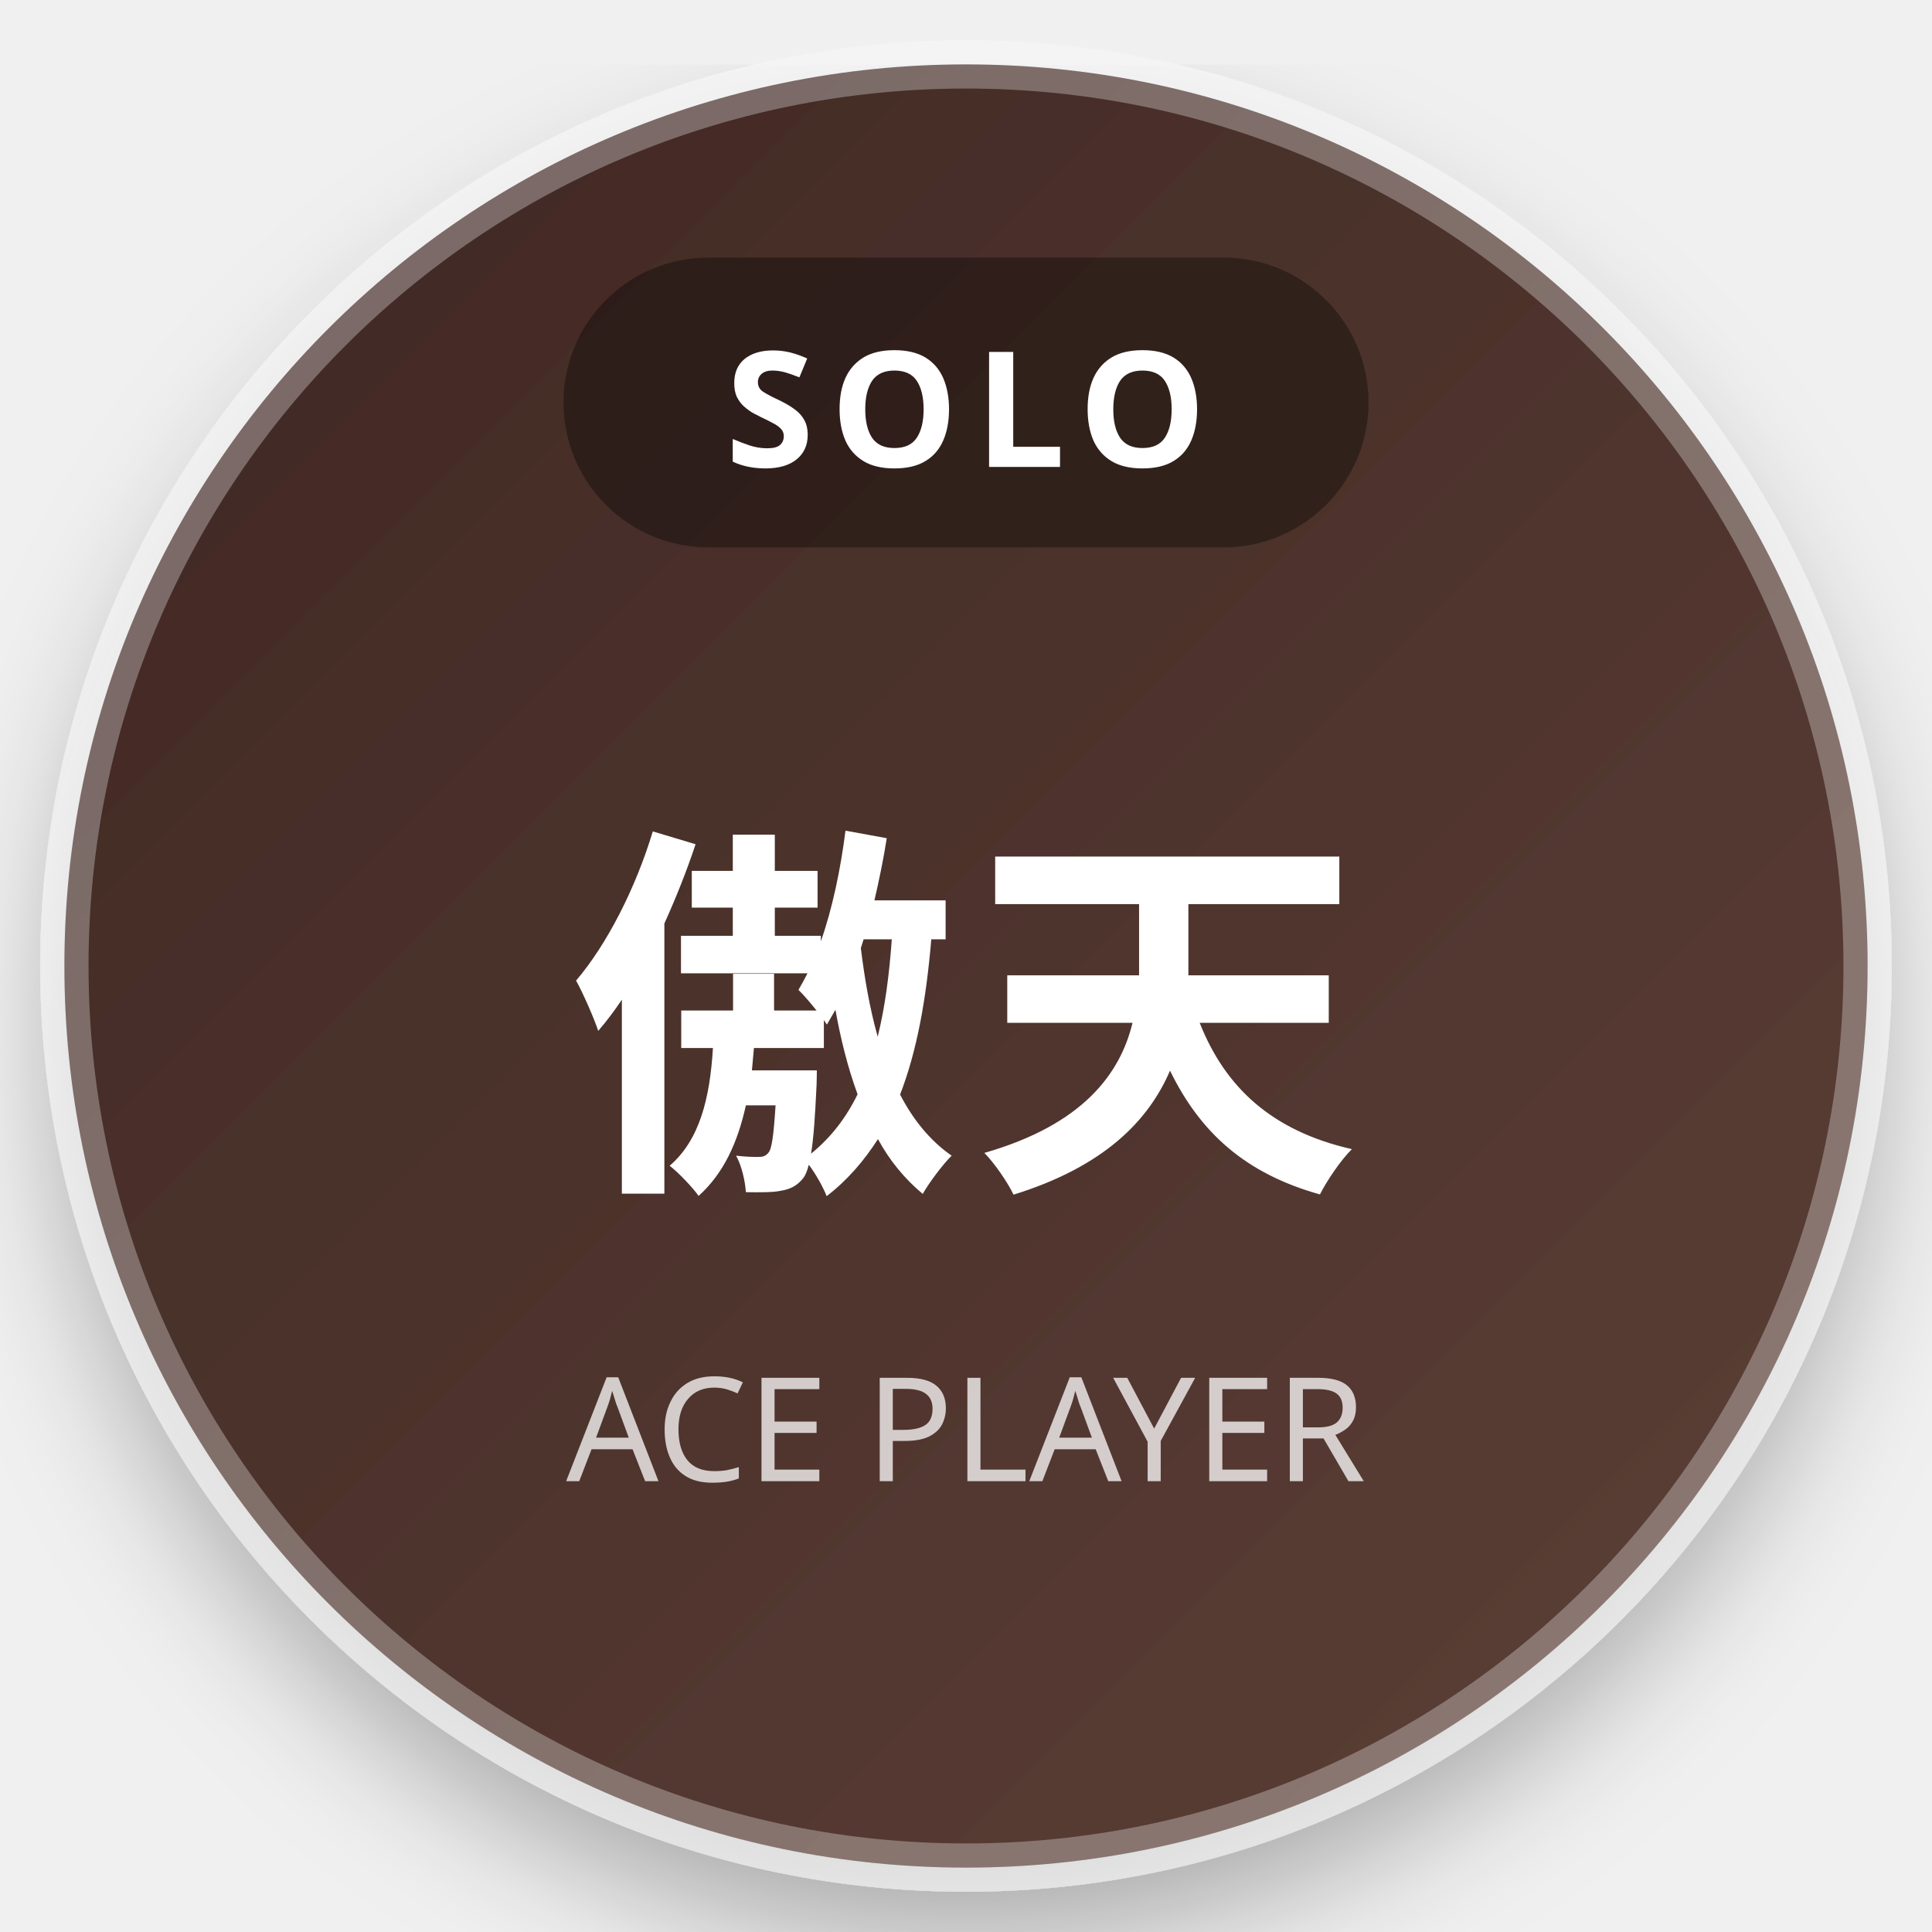
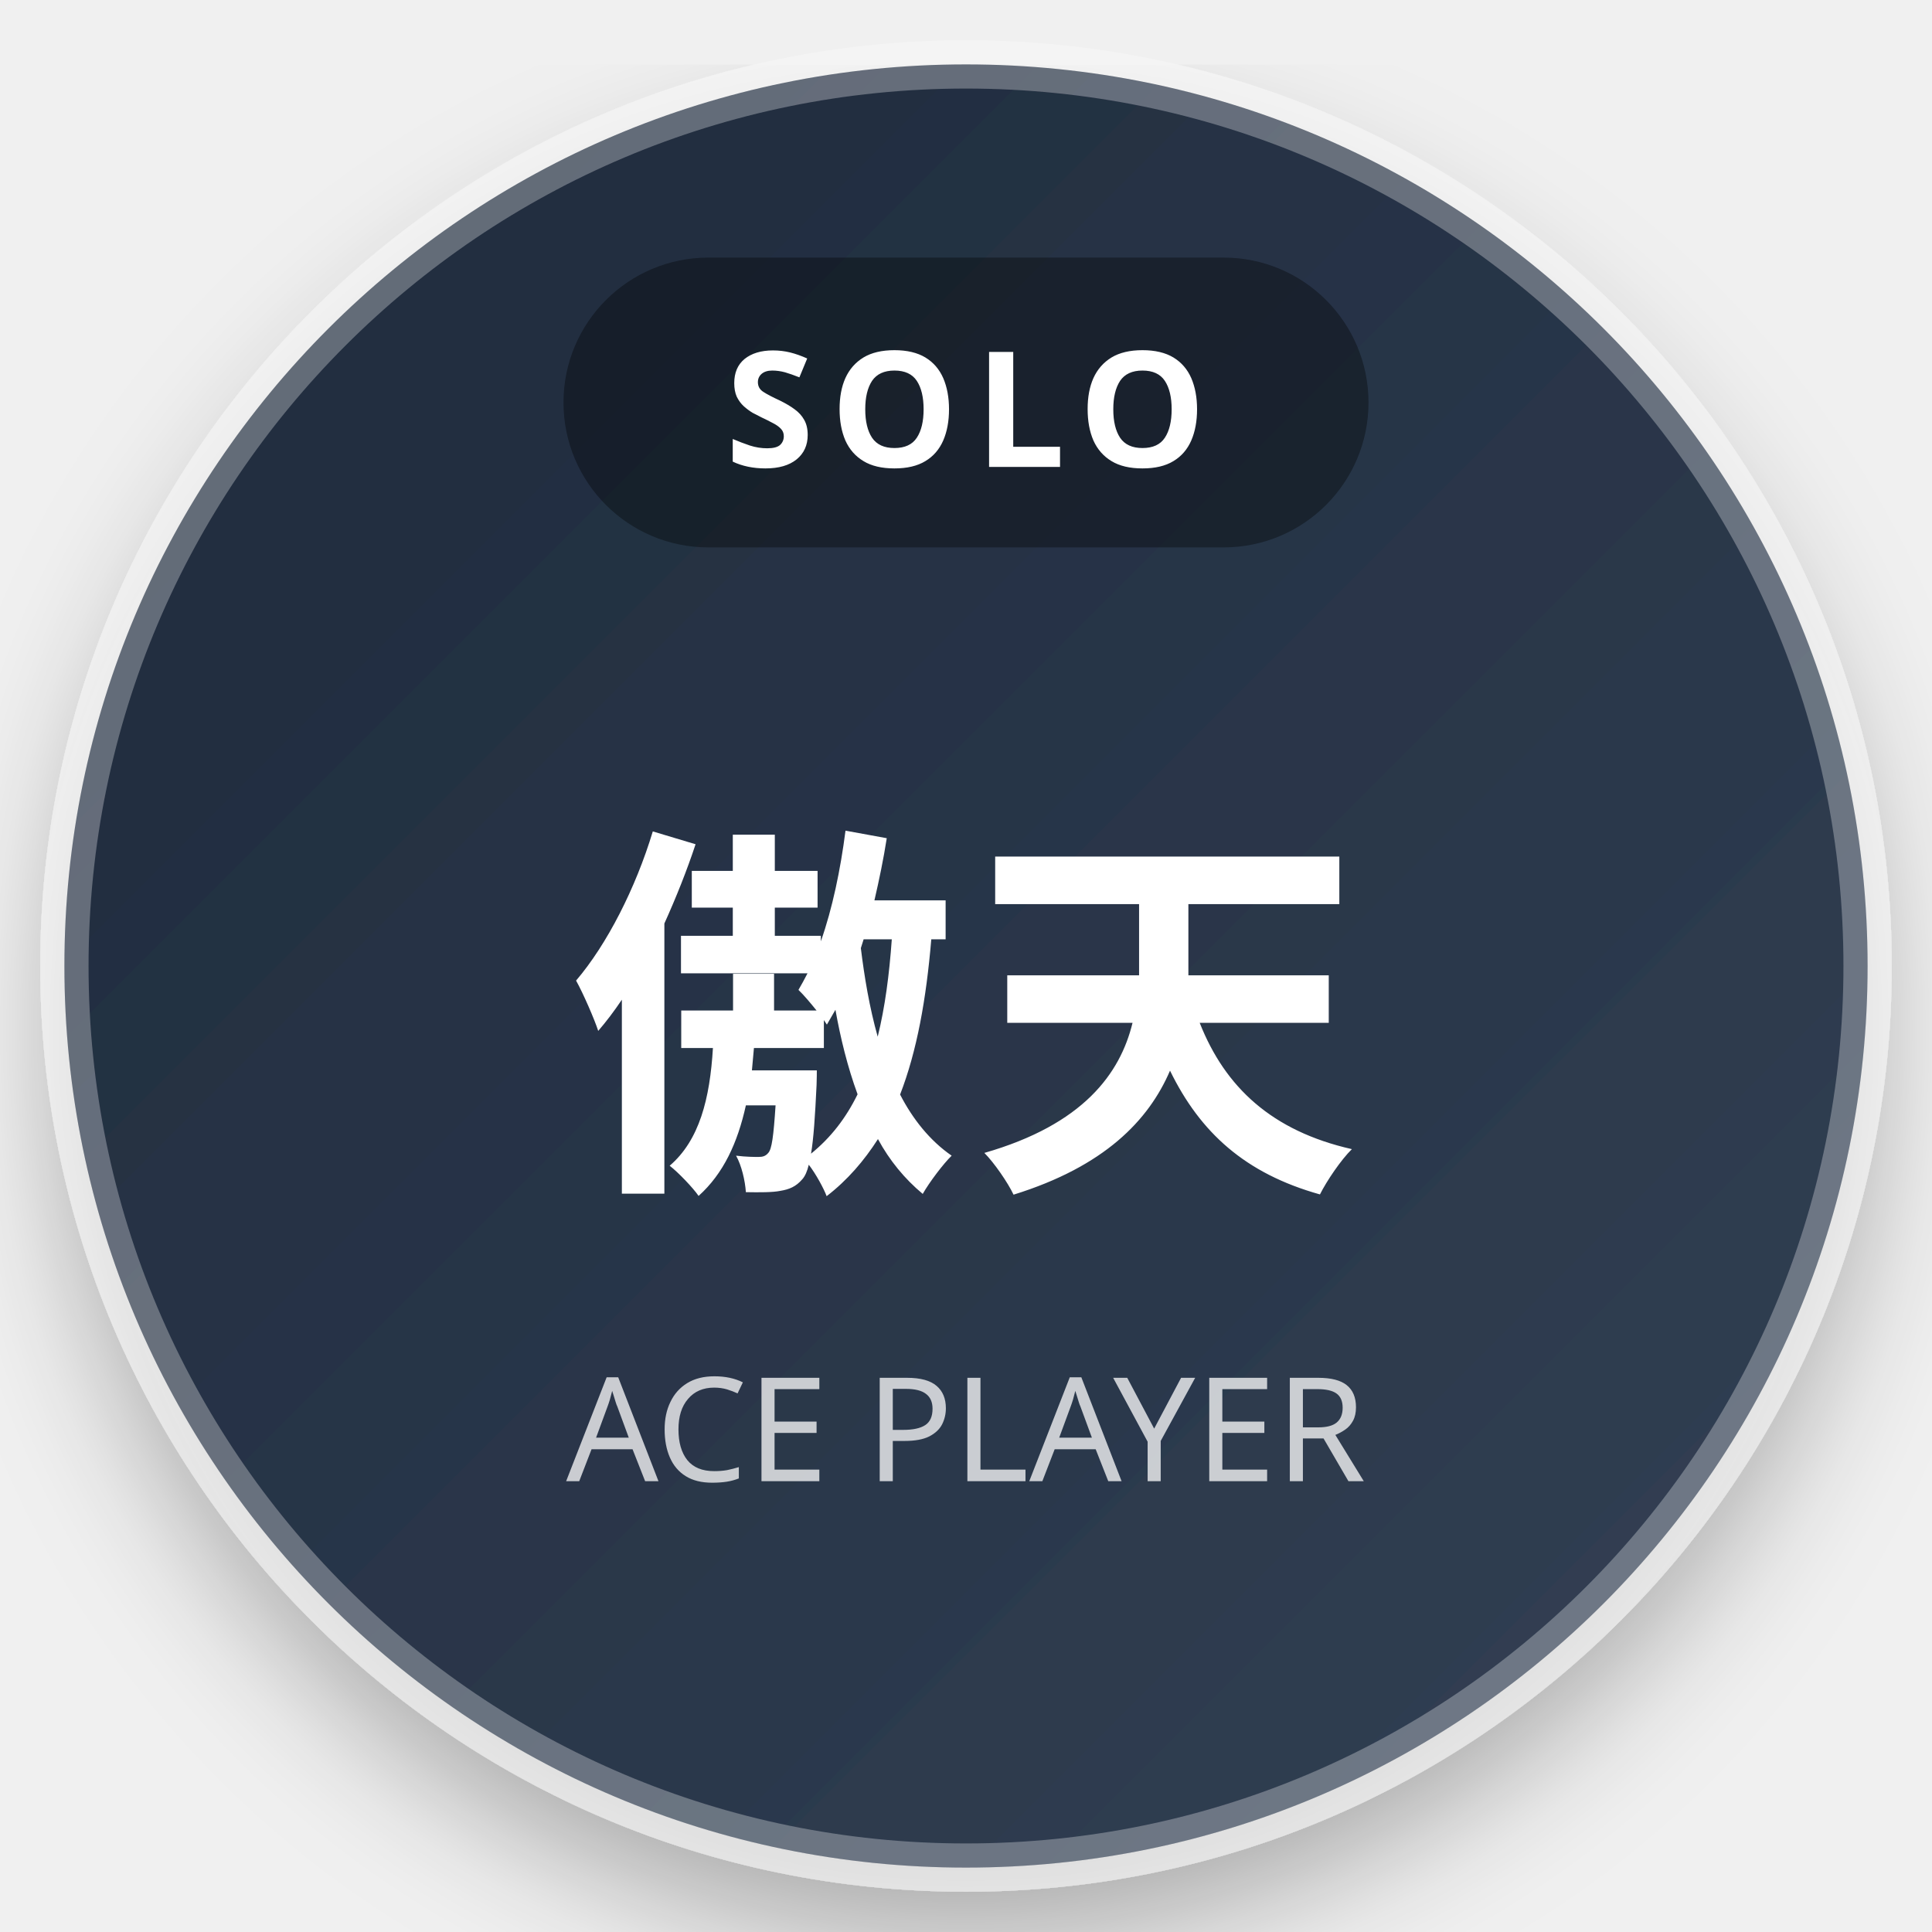
<svg xmlns="http://www.w3.org/2000/svg" viewBox="0 0 120 120" width="120" height="120">
  <defs>
    <linearGradient id="grad_%E9%BE%99%E5%82%B2%E5%A4%A9" x1="0%" y1="0%" x2="100%" y2="100%">
-       <stop offset="0%" stop-color="#3E2723" />
-       <stop offset="100%" stop-color="#5D4037" />
+       <stop offset="0%" stop-color="#1E293B" />
+       <stop offset="100%" stop-color="#334155" />
    </linearGradient>
    <filter id="glow" x="-20%" y="-20%" width="140%" height="140%">
      <feDropShadow dx="0" dy="4" stdDeviation="4" flood-color="rgba(0,0,0,0.3)" />
    </filter>
  </defs>
  <circle cx="60" cy="60" r="56" fill="url(#grad_%E9%BE%99%E5%82%B2%E5%A4%A9)" stroke="rgba(255,255,255,0.3)" stroke-width="3" filter="url(#glow)" />
  <rect x="35" y="16" width="50" height="18" rx="9" fill="rgba(0,0,0,0.35)" />
  <text x="60" y="29" fill="#FFFFFF" font-size="10" font-family="system-ui, sans-serif" font-weight="bold" text-anchor="middle" letter-spacing="1">SOLO</text>
  <text x="60" y="72" fill="#FFFFFF" font-size="24" font-family="system-ui, sans-serif" font-weight="900" text-anchor="middle" letter-spacing="1">傲天</text>
  <text x="60" y="92" fill="rgba(255,255,255,0.75)" font-size="9" font-family="system-ui, sans-serif" text-anchor="middle">ACE PLAYER</text>
</svg>
